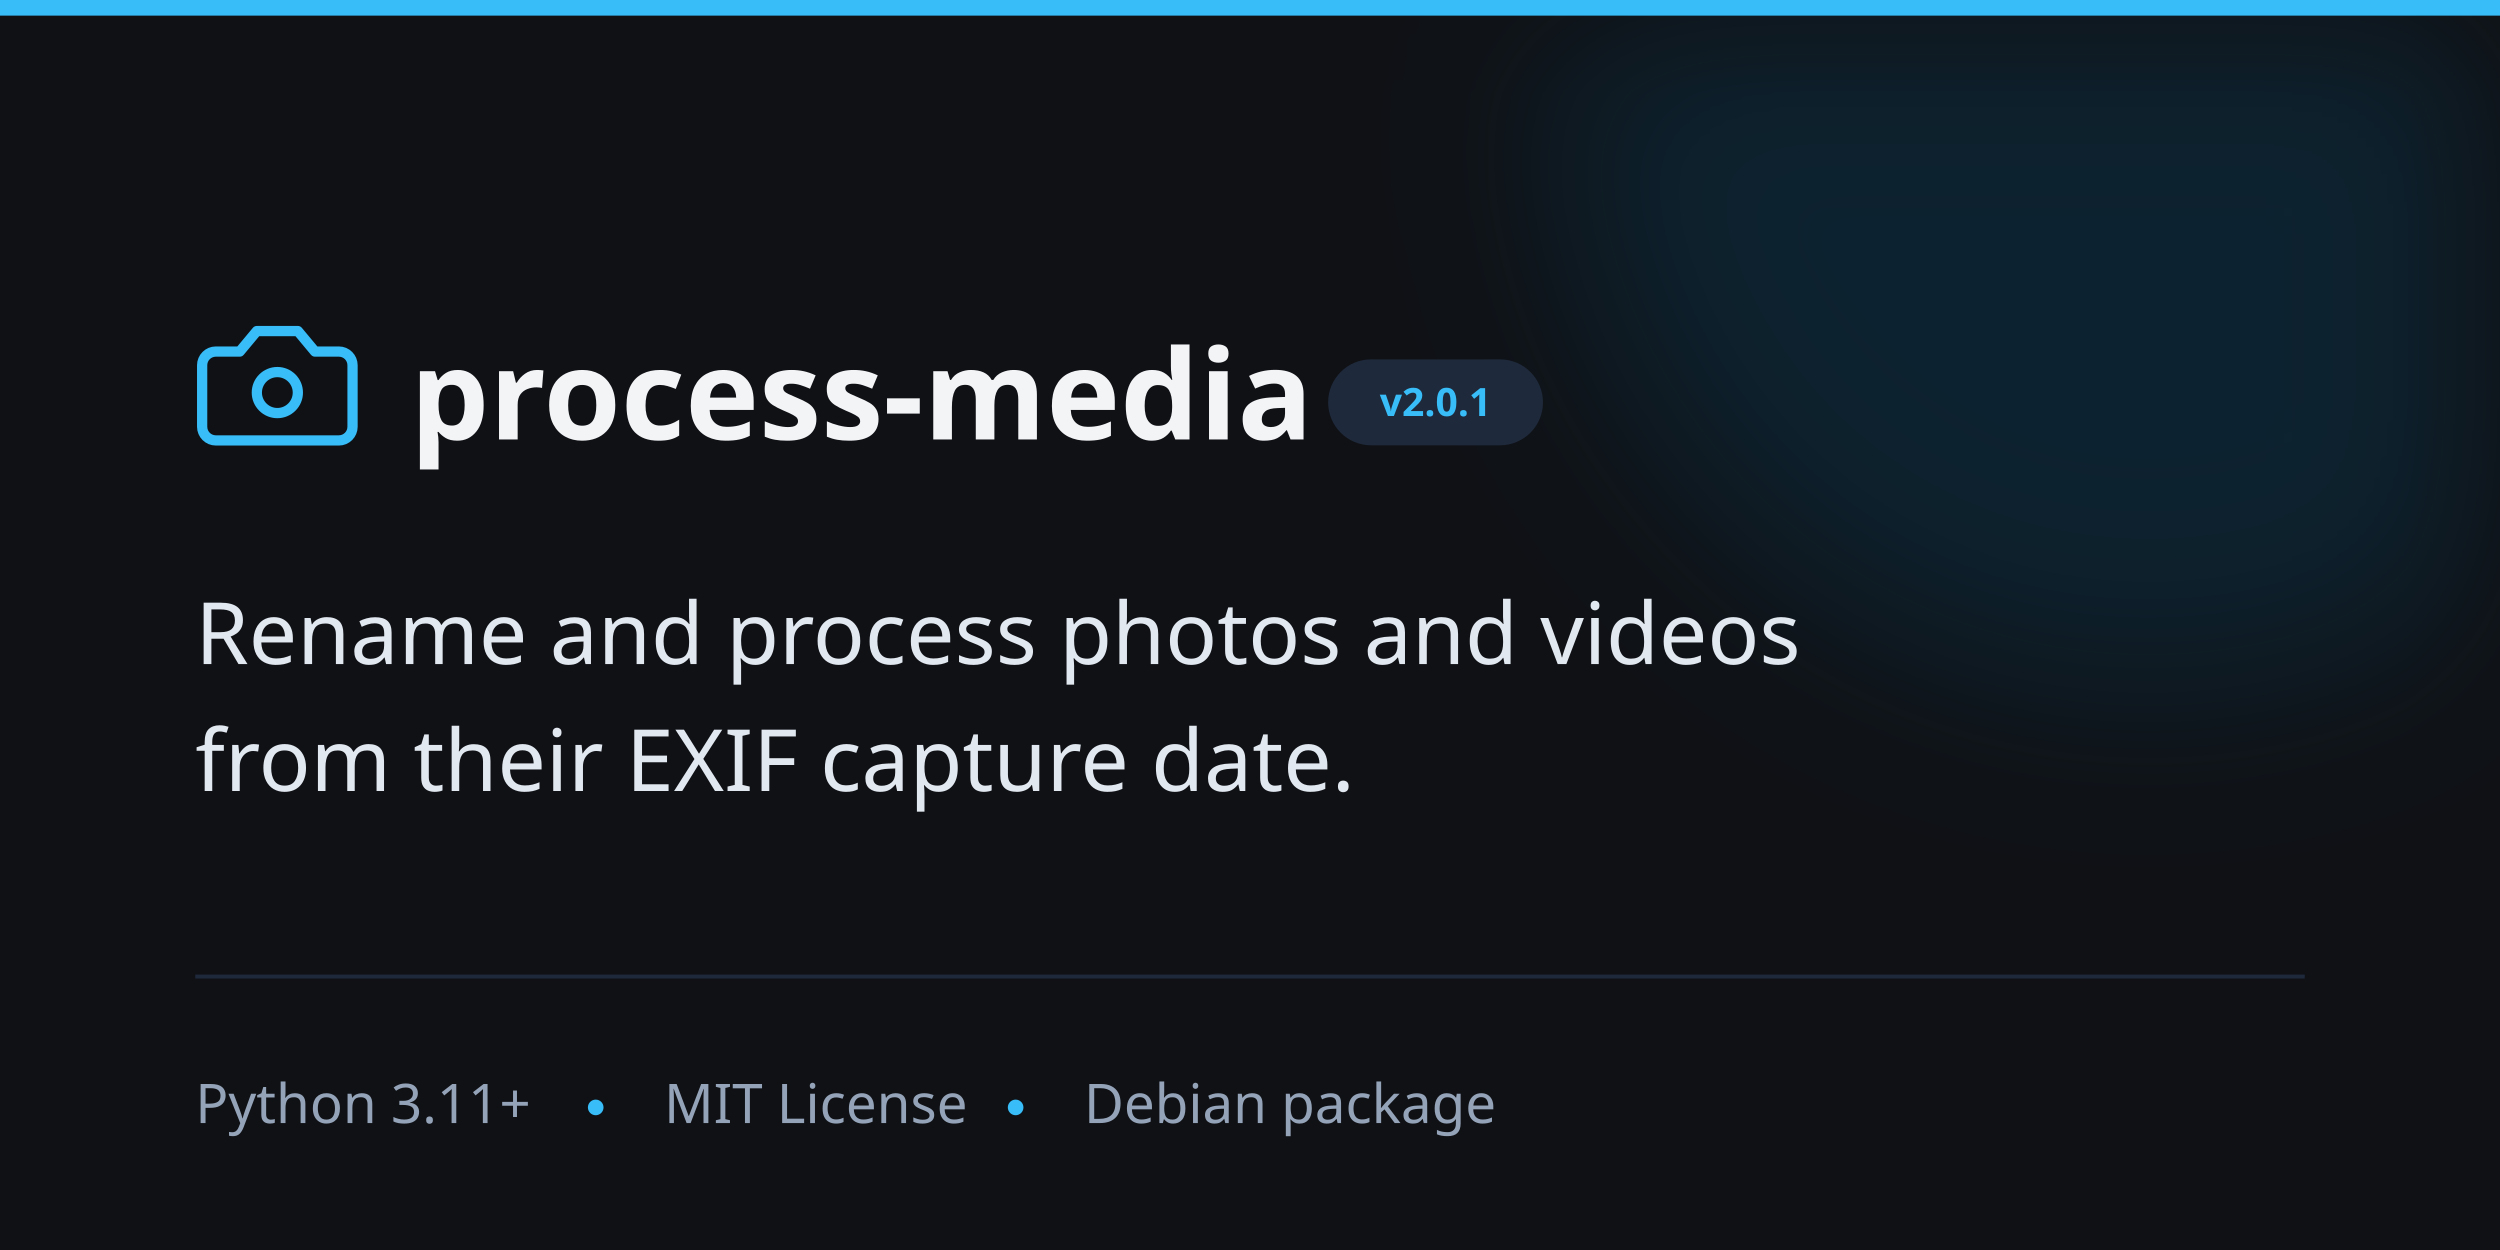
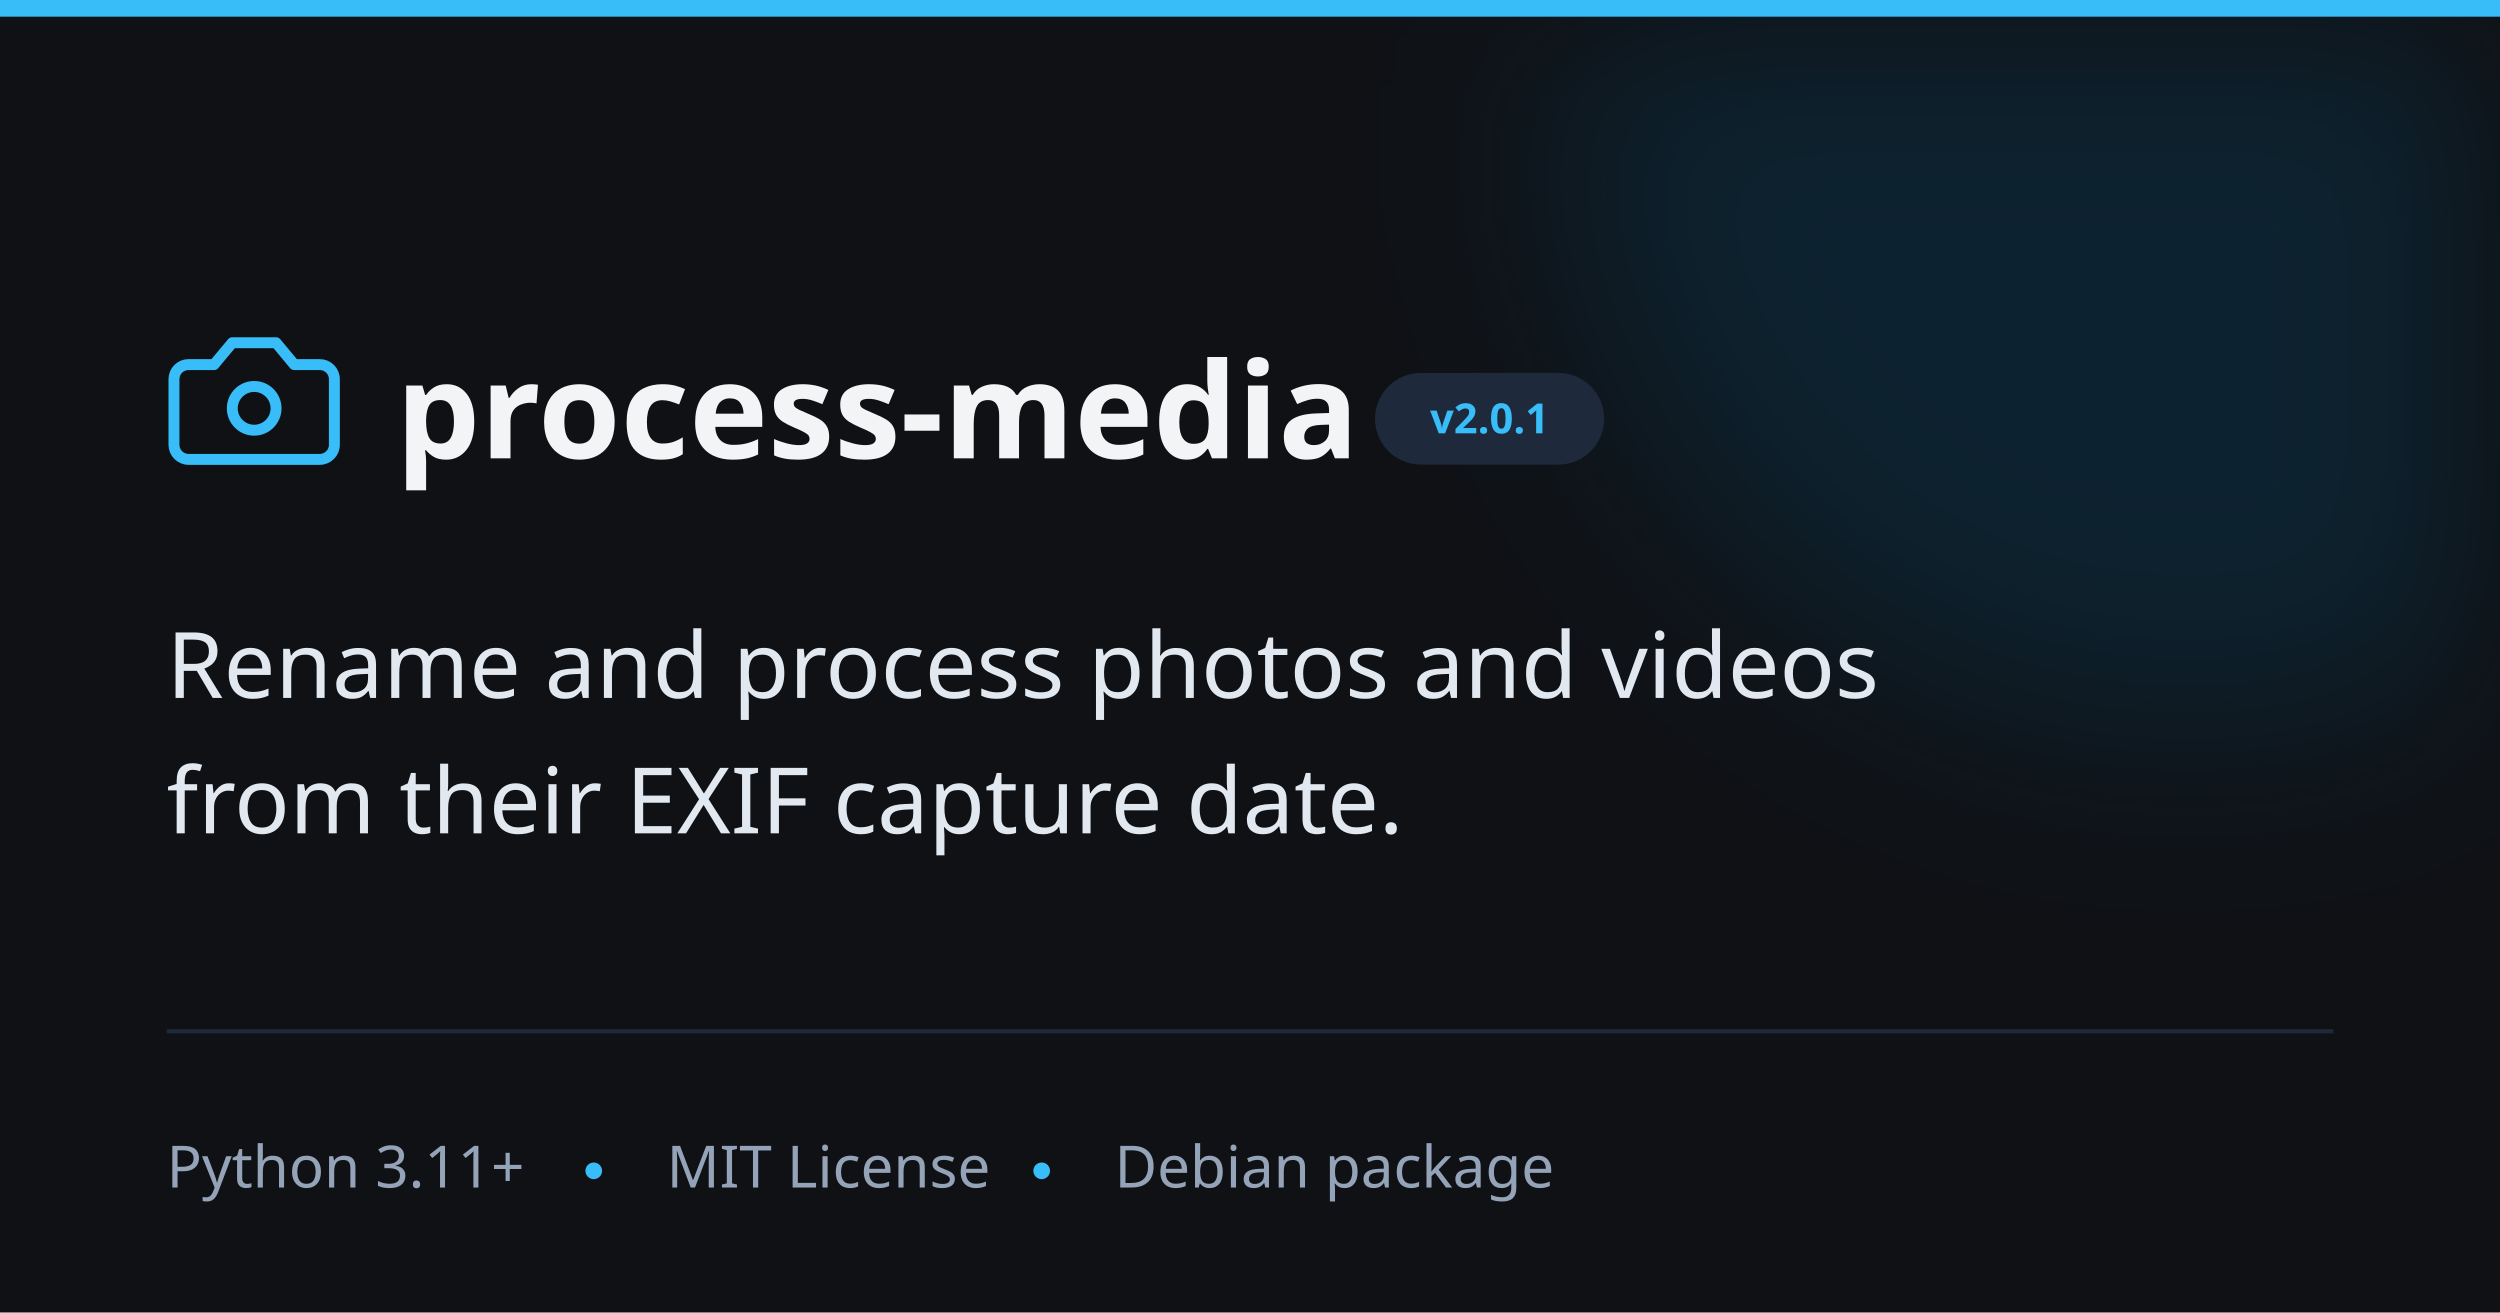
- <svg xmlns="http://www.w3.org/2000/svg" viewBox="0 0 1280 640" width="1280" height="640">
+ <svg xmlns="http://www.w3.org/2000/svg" viewBox="0 0 1200 630" width="1200" height="630">
  <defs>
    <filter id="blur" x="-50%" y="-50%" width="200%" height="200%">
      <feGaussianBlur stdDeviation="50" />
    </filter>
  </defs>
-   <rect width="1280" height="640" fill="#0f1115" />
-   <circle cx="1100" cy="50" r="300" fill="#0284c7" opacity="0.15" filter="url(#blur)" />
-   <rect width="1280" height="8" fill="#38bdf8" />
-   <g transform="translate(100, 180)">
+   <rect width="1200" height="630" fill="#0f1115" />
+   <circle cx="1050" cy="50" r="300" fill="#0284c7" opacity="0.15" filter="url(#blur)" />
+   <rect width="1200" height="8" fill="#38bdf8" />
+   <g transform="translate(80, 175)">
    <g transform="scale(3.5) translate(0, -7)" fill="none" stroke="#38bdf8" stroke-width="1.5" stroke-linecap="round" stroke-linejoin="round">
      <path d="M15 4h-6L6.5 7H3a2 2 0 0 0-2 2v9a2 2 0 0 0 2 2h18a2 2 0 0 0 2-2V9a2 2 0 0 0-2-2h-3.5L15 4z" />
      <circle cx="12" cy="13" r="3" />
    </g>
    <text x="110" y="45" font-family="sans-serif" font-size="64" font-weight="700" fill="#f3f4f6">process-media</text>
    <rect x="580" y="4" width="110" height="44" rx="22" fill="#1e293b" />
    <text x="635" y="33" font-family="sans-serif" font-size="20" font-weight="600" fill="#38bdf8" text-anchor="middle">v2.0.1</text>
    <text x="0" y="160" font-family="sans-serif" font-size="44" font-weight="400" fill="#e2e8f0">Rename and process photos and videos</text>
    <text x="0" y="225" font-family="sans-serif" font-size="44" font-weight="400" fill="#e2e8f0">from their EXIF capture date.</text>
-     <line x1="0" y1="320" x2="1080" y2="320" stroke="#1e293b" stroke-width="2" />
+     <line x1="0" y1="320" x2="1040" y2="320" stroke="#1e293b" stroke-width="2" />
    <g transform="translate(0, 395)">
      <text x="0" y="0" font-family="sans-serif" font-size="28" font-weight="500" fill="#94a3b8">Python 3.11+</text>
      <circle cx="205" cy="-8" r="4" fill="#38bdf8" />
      <text x="240" y="0" font-family="sans-serif" font-size="28" font-weight="500" fill="#94a3b8">MIT License</text>
      <circle cx="420" cy="-8" r="4" fill="#38bdf8" />
      <text x="455" y="0" font-family="sans-serif" font-size="28" font-weight="500" fill="#94a3b8">Debian package</text>
    </g>
  </g>
</svg>
